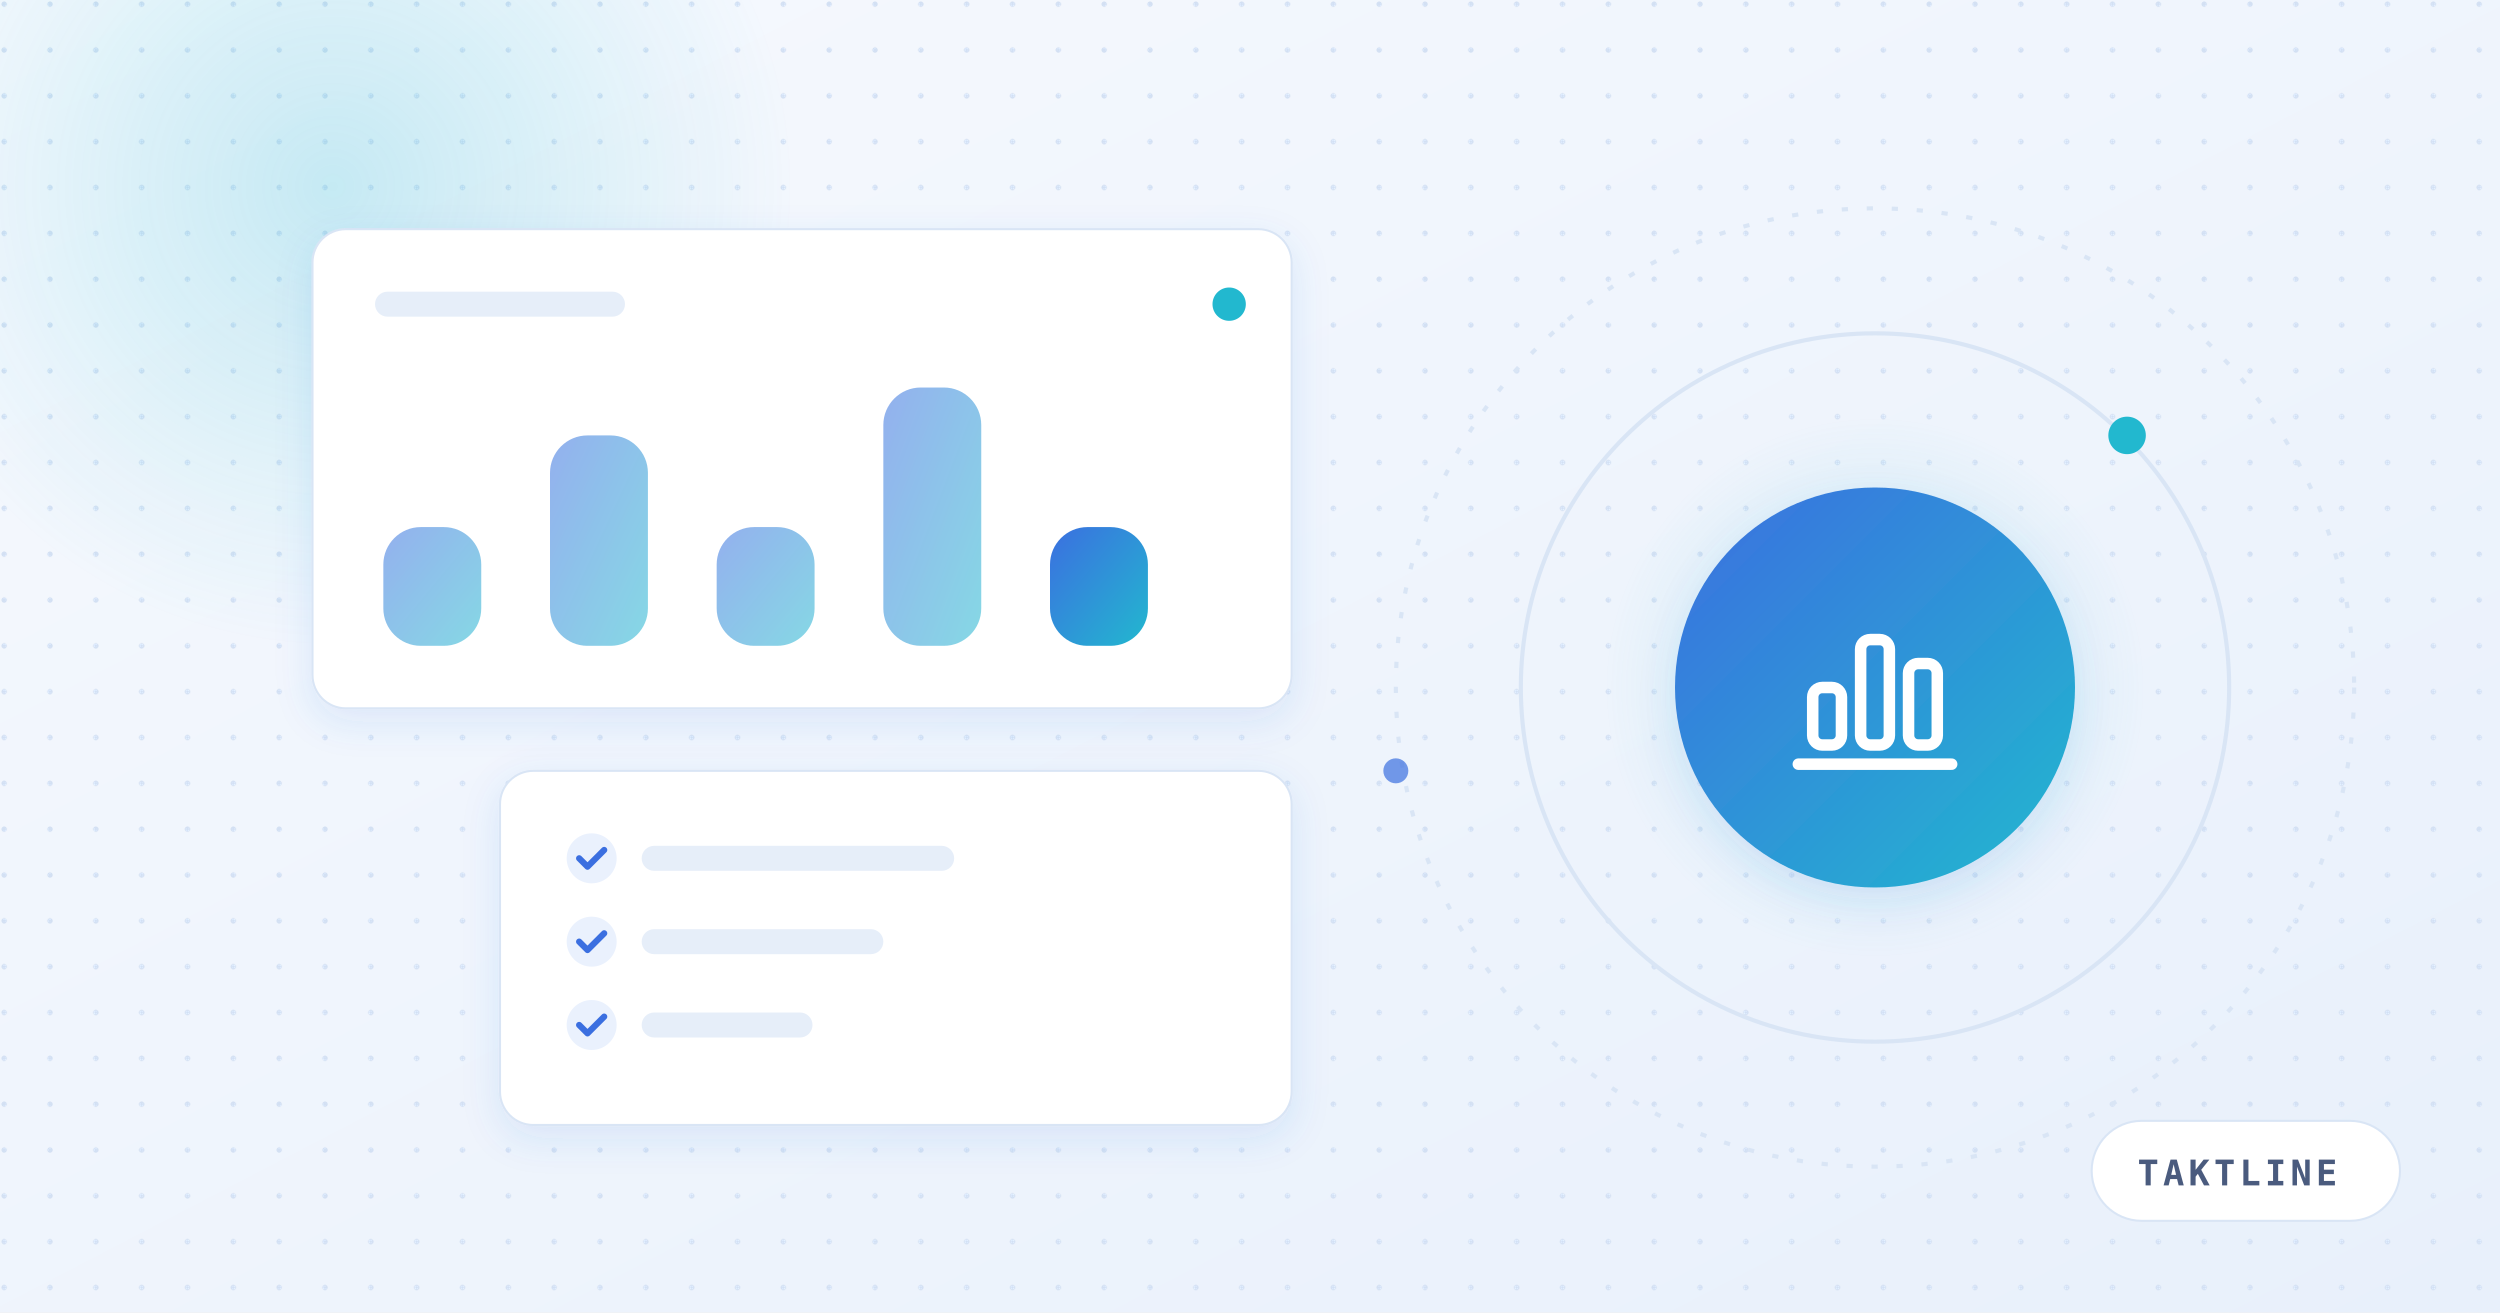
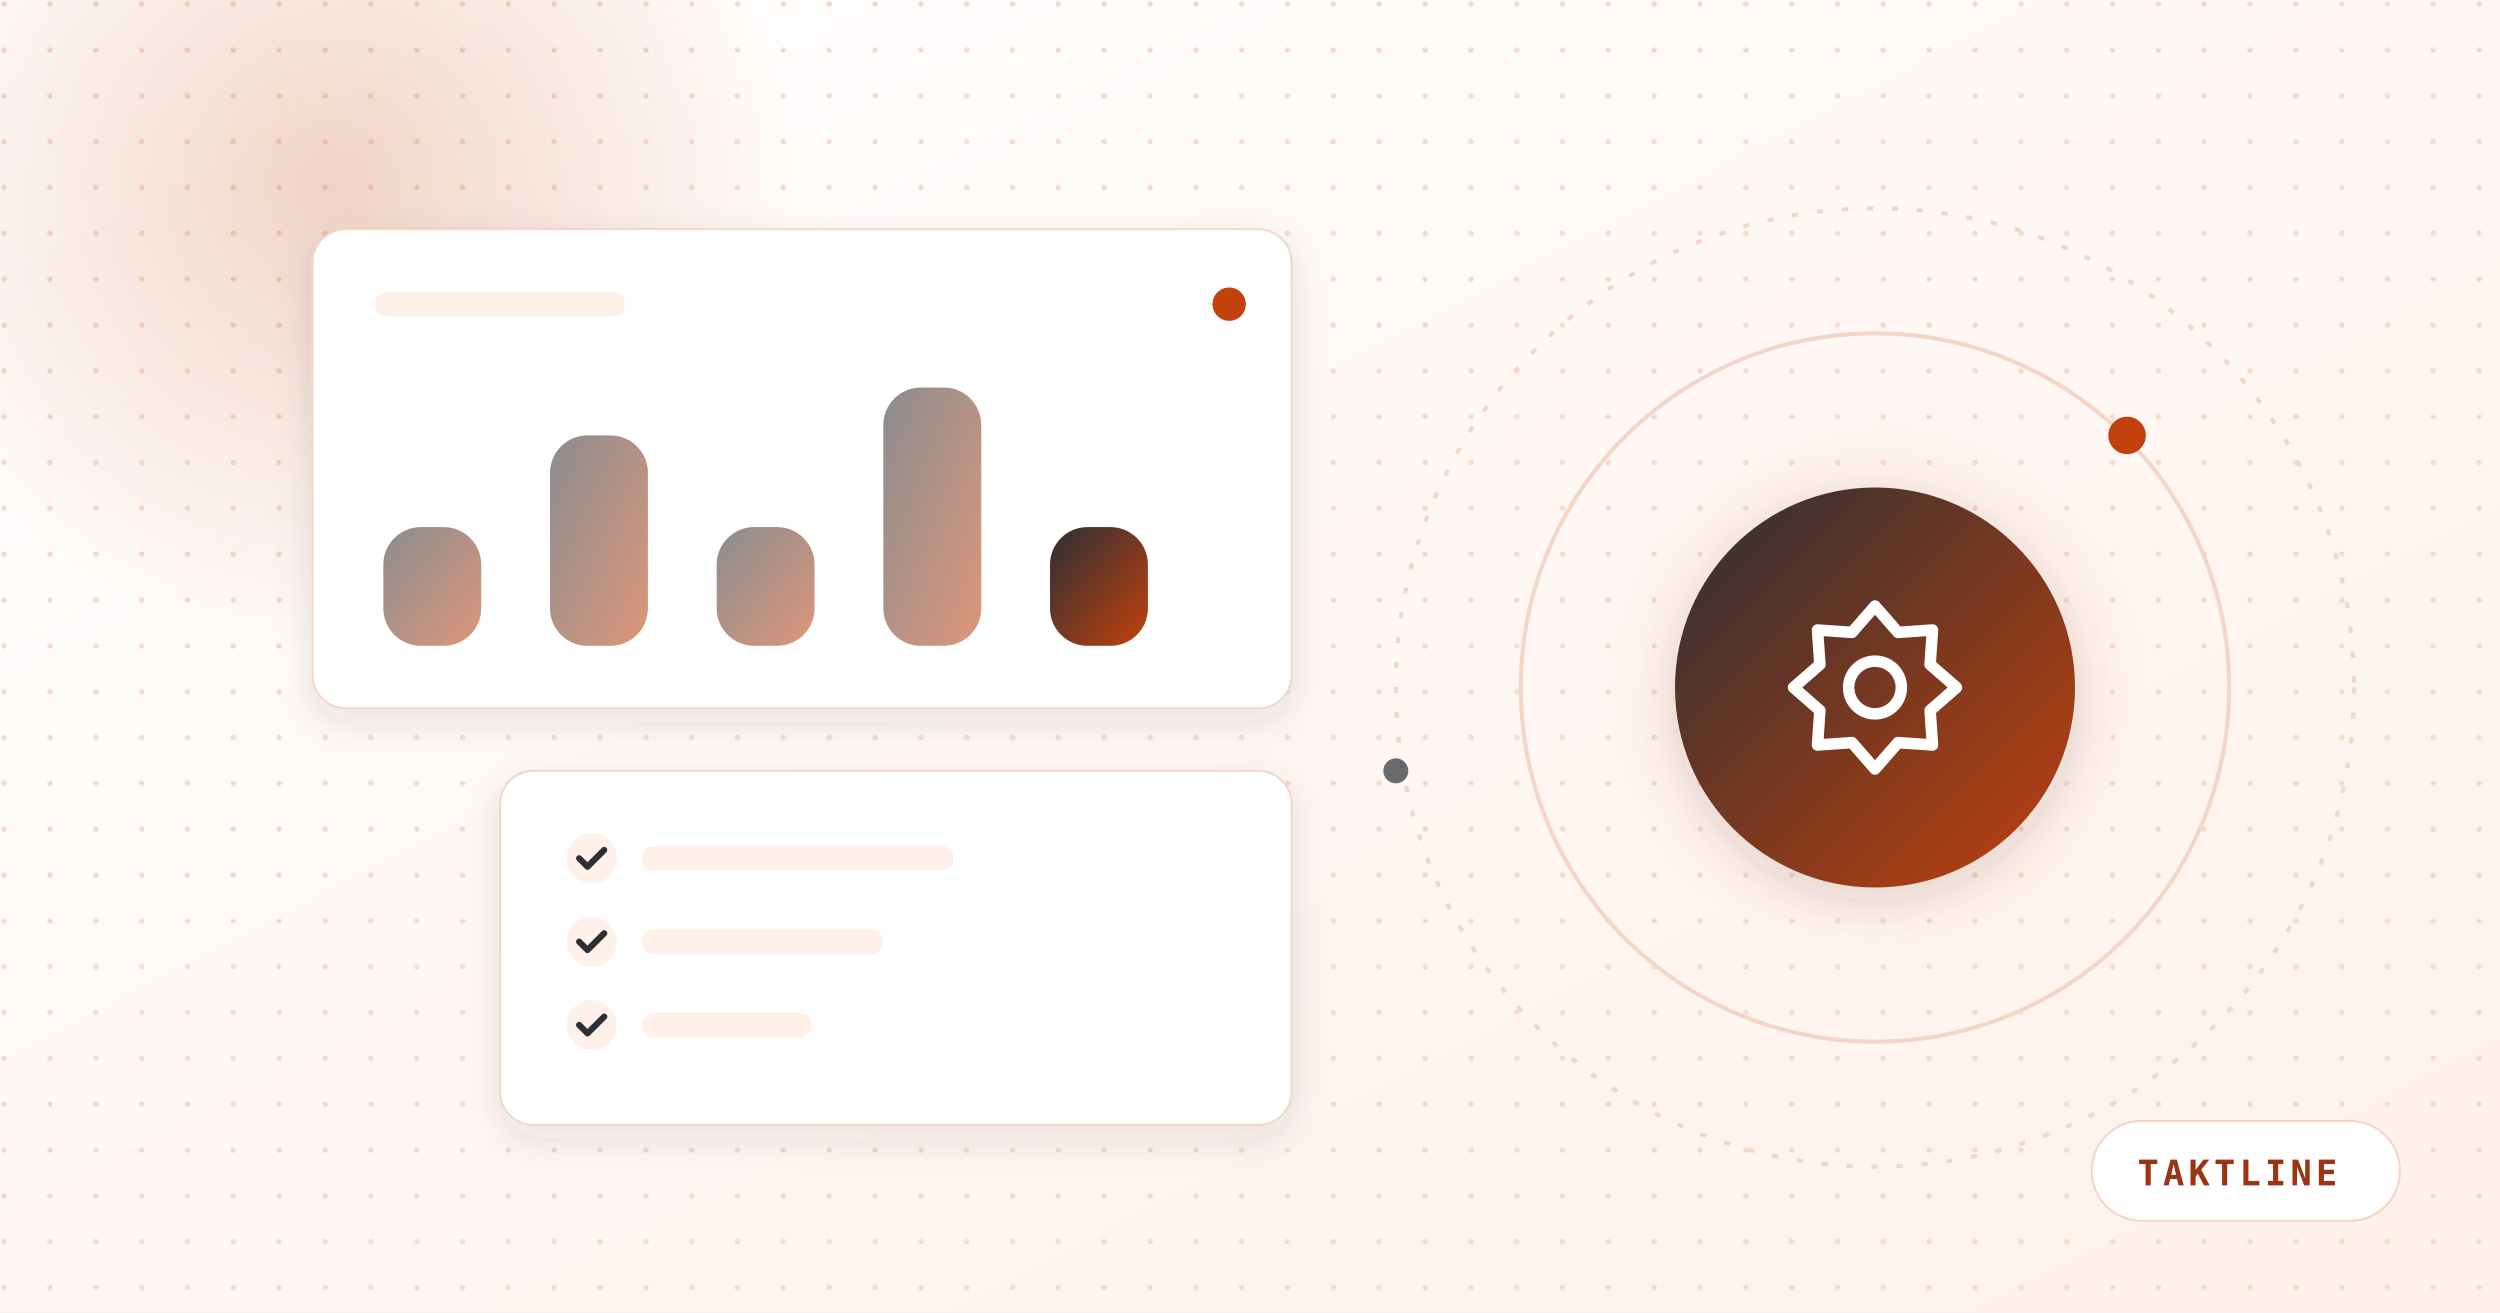
<svg xmlns="http://www.w3.org/2000/svg" viewBox="0 0 1200 630" role="img" aria-label="Taktline">
  <defs>
    <linearGradient id="w431e69" x1="0" y1="0" x2="1" y2="1">
-       <stop offset="0" stop-color="#F6F9FE" />
-       <stop offset="1" stop-color="#E8F0FB" />
+       <stop offset="0" stop-color="#FFFFFF" />
+       <stop offset="1" stop-color="#FFF1EA" />
    </linearGradient>
    <linearGradient id="g431e69" x1="0" y1="0" x2="1" y2="1">
-       <stop offset="0" stop-color="#3B6FE0" />
-       <stop offset="1" stop-color="#22B8CF" />
+       <stop offset="0" stop-color="#2B2F36" />
+       <stop offset="1" stop-color="#C2410C" />
    </linearGradient>
    <radialGradient id="r431e69">
-       <stop offset="0" stop-color="#22B8CF" stop-opacity=".22" />
-       <stop offset="1" stop-color="#22B8CF" stop-opacity="0" />
+       <stop offset="0" stop-color="#C2410C" stop-opacity=".22" />
+       <stop offset="1" stop-color="#C2410C" stop-opacity="0" />
    </radialGradient>
    <filter id="l431e69" x="-20%" y="-20%" width="140%" height="160%">
-       <feDropShadow dx="0" dy="6" stdDeviation="9" flood-color="#3B6FE0" flood-opacity=".12" />
+       <feDropShadow dx="0" dy="6" stdDeviation="9" flood-color="#2B2F36" flood-opacity=".12" />
    </filter>
    <pattern id="d431e69" width="22" height="22" patternUnits="userSpaceOnUse">
-       <circle cx="2" cy="2" r="1.3" fill="#D3E0F3" />
+       <circle cx="2" cy="2" r="1.3" fill="#F3D6C7" />
    </pattern>
  </defs>
  <rect width="1200" height="630" fill="url(#w431e69)" />
  <rect width="1200" height="630" fill="url(#d431e69)" />
  <circle cx="160" cy="90" r="220" fill="url(#r431e69)" />
-   <circle cx="900" cy="330" r="170" fill="none" stroke="#D9E5F5" stroke-width="2" />
-   <circle cx="900" cy="330" r="230" fill="none" stroke="#D9E5F5" stroke-width="2" stroke-dasharray="3 9" />
-   <circle cx="1021" cy="209" r="9" fill="#22B8CF" />
-   <circle cx="670" cy="370" r="6" fill="#3B6FE0" opacity=".7" />
+   <circle cx="900" cy="330" r="170" fill="none" stroke="#F3D6C7" stroke-width="2" />
+   <circle cx="900" cy="330" r="230" fill="none" stroke="#F3D6C7" stroke-width="2" stroke-dasharray="3 9" />
+   <circle cx="1021" cy="209" r="9" fill="#C2410C" />
+   <circle cx="670" cy="370" r="6" fill="#2B2F36" opacity=".7" />
  <circle cx="900" cy="330" r="130" fill="url(#r431e69)" />
  <circle cx="900" cy="330" r="96" fill="url(#g431e69)" filter="url(#l431e69)" />
  <g transform="translate(844.8 274.8) scale(2.300)" fill="none" stroke="#FFFFFF" stroke-width="2.4" stroke-linecap="round" stroke-linejoin="round">
-     <path d="M8 40h32" />
-     <rect x="11" y="24" width="6" height="12" rx="2" />
-     <rect x="21" y="14" width="6" height="22" rx="2" />
-     <rect x="31" y="19" width="6" height="17" rx="2" />
+     <polygon points="41.0,24.0 35.5,28.8 36.0,36.0 28.8,35.5 24.0,41.0 19.2,35.5 12.0,36.0 12.5,28.8 7.0,24.0 12.5,19.2 12.0,12.0 19.2,12.5 24.0,7.0 28.8,12.5 36.0,12.0 35.5,19.2" />
+     <circle cx="24" cy="24" r="5.5" />
  </g>
-   <rect x="150" y="110" width="470" height="230" rx="16" fill="#FFFFFF" stroke="#D9E5F5" filter="url(#l431e69)" />
-   <rect x="180" y="140" width="120" height="12" rx="6" fill="#E6EEF9" />
-   <circle cx="590" cy="146" r="8" fill="#22B8CF" />
+   <rect x="150" y="110" width="470" height="230" rx="16" fill="#FFFFFF" stroke="#F3D6C7" filter="url(#l431e69)" />
+   <rect x="180" y="140" width="120" height="12" rx="6" fill="#FFF1EA" />
+   <circle cx="590" cy="146" r="8" fill="#C2410C" />
  <rect x="184" y="253" width="47" height="57" rx="18" fill="url(#g431e69)" opacity="0.55" />
  <rect x="264" y="209" width="47" height="101" rx="18" fill="url(#g431e69)" opacity="0.55" />
  <rect x="344" y="253" width="47" height="57" rx="18" fill="url(#g431e69)" opacity="0.55" />
  <rect x="424" y="186" width="47" height="124" rx="18" fill="url(#g431e69)" opacity="0.55" />
  <rect x="504" y="253" width="47" height="57" rx="18" fill="url(#g431e69)" opacity="1.0" />
-   <rect x="240" y="370" width="380" height="170" rx="16" fill="#FFFFFF" stroke="#D9E5F5" filter="url(#l431e69)" />
-   <circle cx="284" cy="412" r="12" fill="#EAF1FD" />
-   <path d="M278 412 l4 4 l8 -8" fill="none" stroke="#3B6FE0" stroke-width="3" stroke-linecap="round" stroke-linejoin="round" />
-   <rect x="308" y="406" width="150" height="12" rx="6" fill="#E6EEF9" />
-   <circle cx="284" cy="452" r="12" fill="#EAF1FD" />
-   <path d="M278 452 l4 4 l8 -8" fill="none" stroke="#3B6FE0" stroke-width="3" stroke-linecap="round" stroke-linejoin="round" />
-   <rect x="308" y="446" width="116" height="12" rx="6" fill="#E6EEF9" />
-   <circle cx="284" cy="492" r="12" fill="#EAF1FD" />
-   <path d="M278 492 l4 4 l8 -8" fill="none" stroke="#3B6FE0" stroke-width="3" stroke-linecap="round" stroke-linejoin="round" />
-   <rect x="308" y="486" width="82" height="12" rx="6" fill="#E6EEF9" />
-   <rect x="1004" y="538" width="148" height="48" rx="24" fill="#FFFFFF" stroke="#D9E5F5" />
-   <text x="1026" y="569" font-family="ui-monospace, SF Mono, Menlo, Consolas, monospace" font-size="17" font-weight="700" letter-spacing="2" fill="#4A5B7E">TAKTLINE</text>
+   <rect x="240" y="370" width="380" height="170" rx="16" fill="#FFFFFF" stroke="#F3D6C7" filter="url(#l431e69)" />
+   <circle cx="284" cy="412" r="12" fill="#FFF1EA" />
+   <path d="M278 412 l4 4 l8 -8" fill="none" stroke="#2B2F36" stroke-width="3" stroke-linecap="round" stroke-linejoin="round" />
+   <rect x="308" y="406" width="150" height="12" rx="6" fill="#FFF1EA" />
+   <circle cx="284" cy="452" r="12" fill="#FFF1EA" />
+   <path d="M278 452 l4 4 l8 -8" fill="none" stroke="#2B2F36" stroke-width="3" stroke-linecap="round" stroke-linejoin="round" />
+   <rect x="308" y="446" width="116" height="12" rx="6" fill="#FFF1EA" />
+   <circle cx="284" cy="492" r="12" fill="#FFF1EA" />
+   <path d="M278 492 l4 4 l8 -8" fill="none" stroke="#2B2F36" stroke-width="3" stroke-linecap="round" stroke-linejoin="round" />
+   <rect x="308" y="486" width="82" height="12" rx="6" fill="#FFF1EA" />
+   <rect x="1004" y="538" width="148" height="48" rx="24" fill="#FFFFFF" stroke="#F3D6C7" />
+   <text x="1026" y="569" font-family="ui-monospace, SF Mono, Menlo, Consolas, monospace" font-size="17" font-weight="700" letter-spacing="2" fill="#9A3412">TAKTLINE</text>
</svg>
